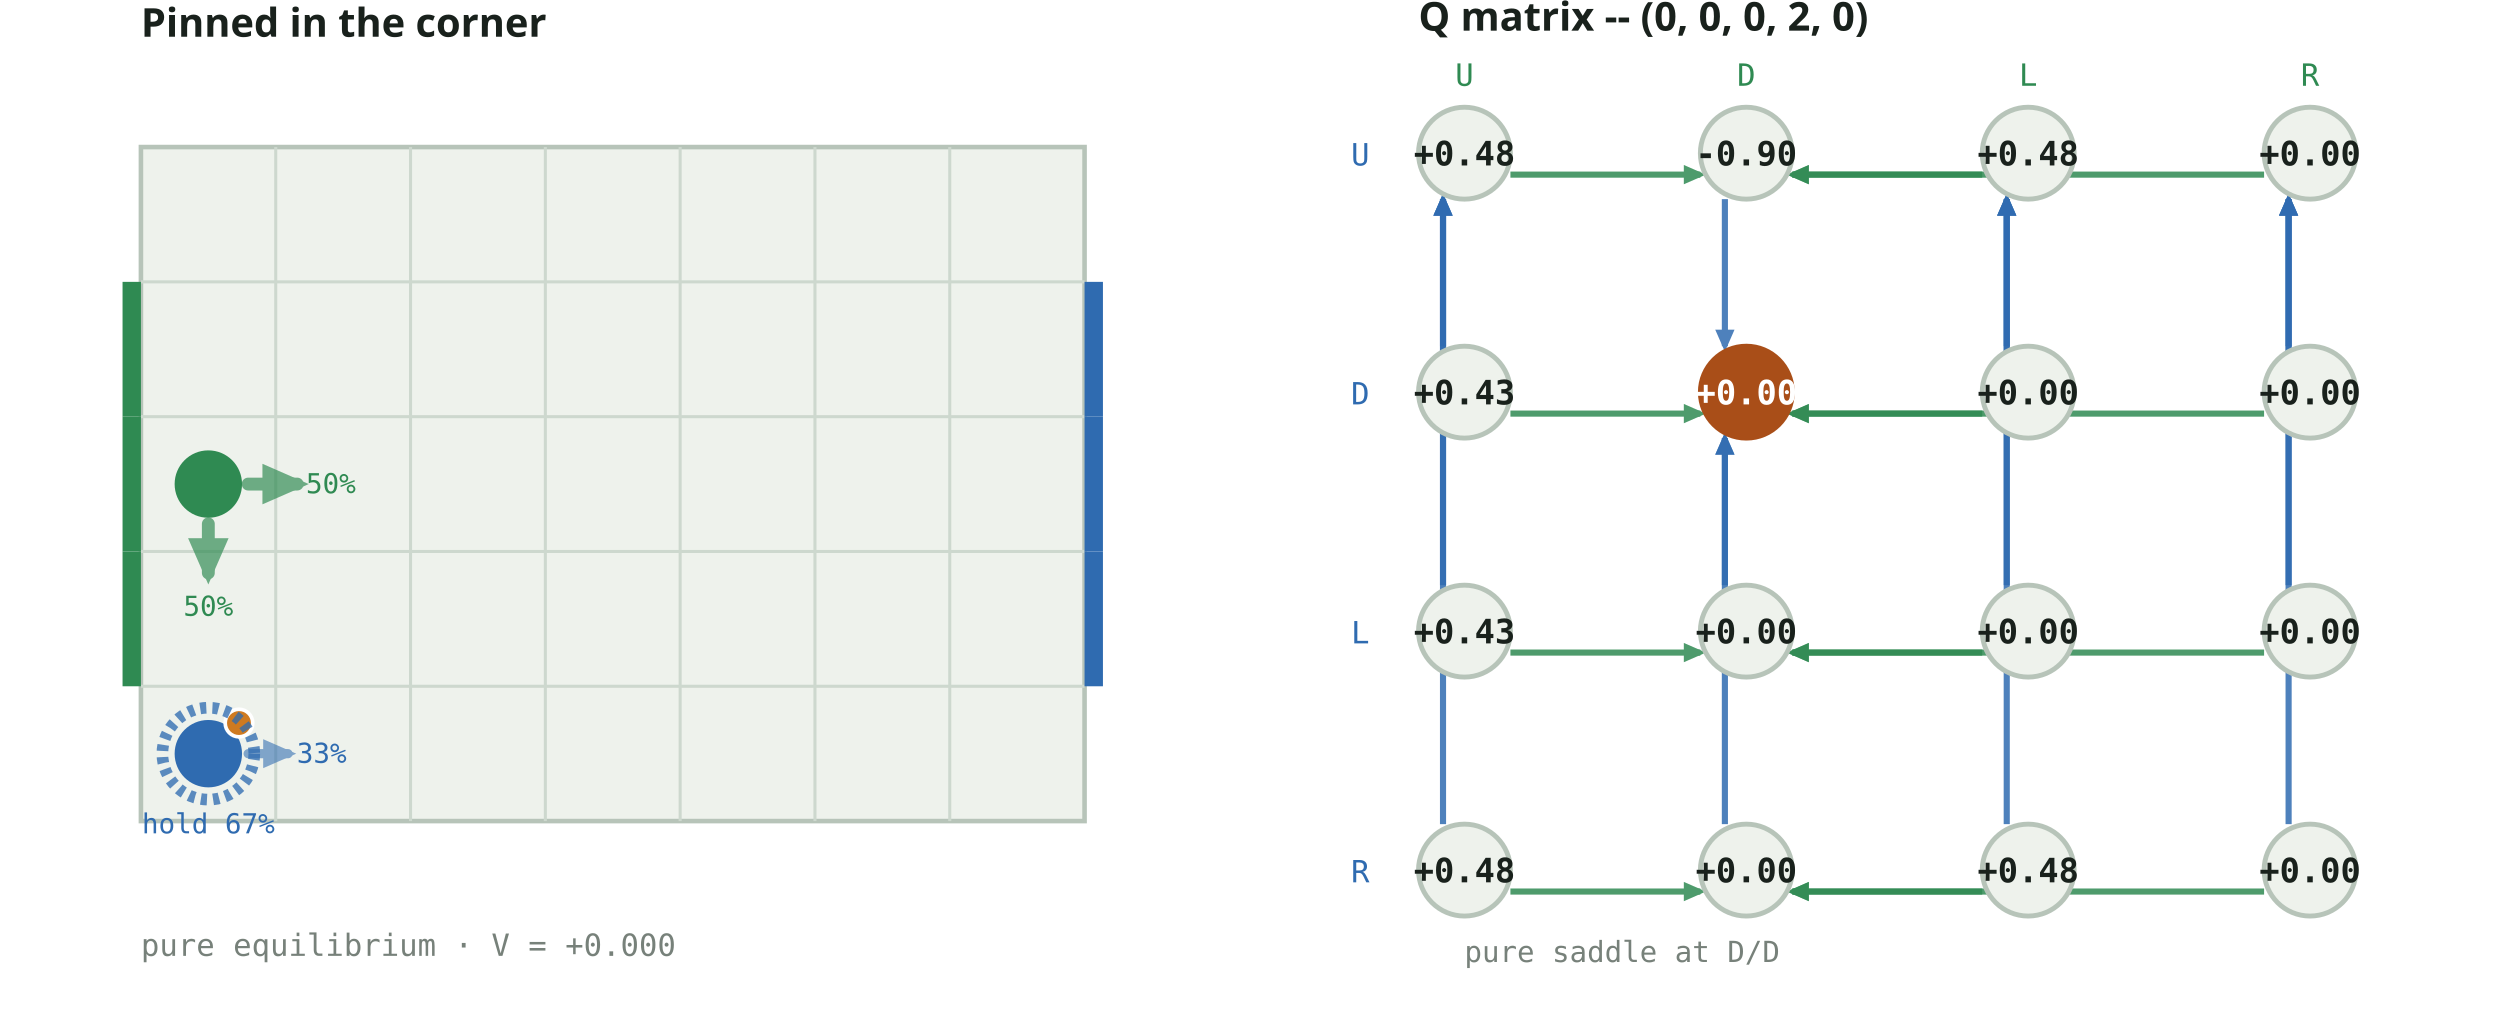
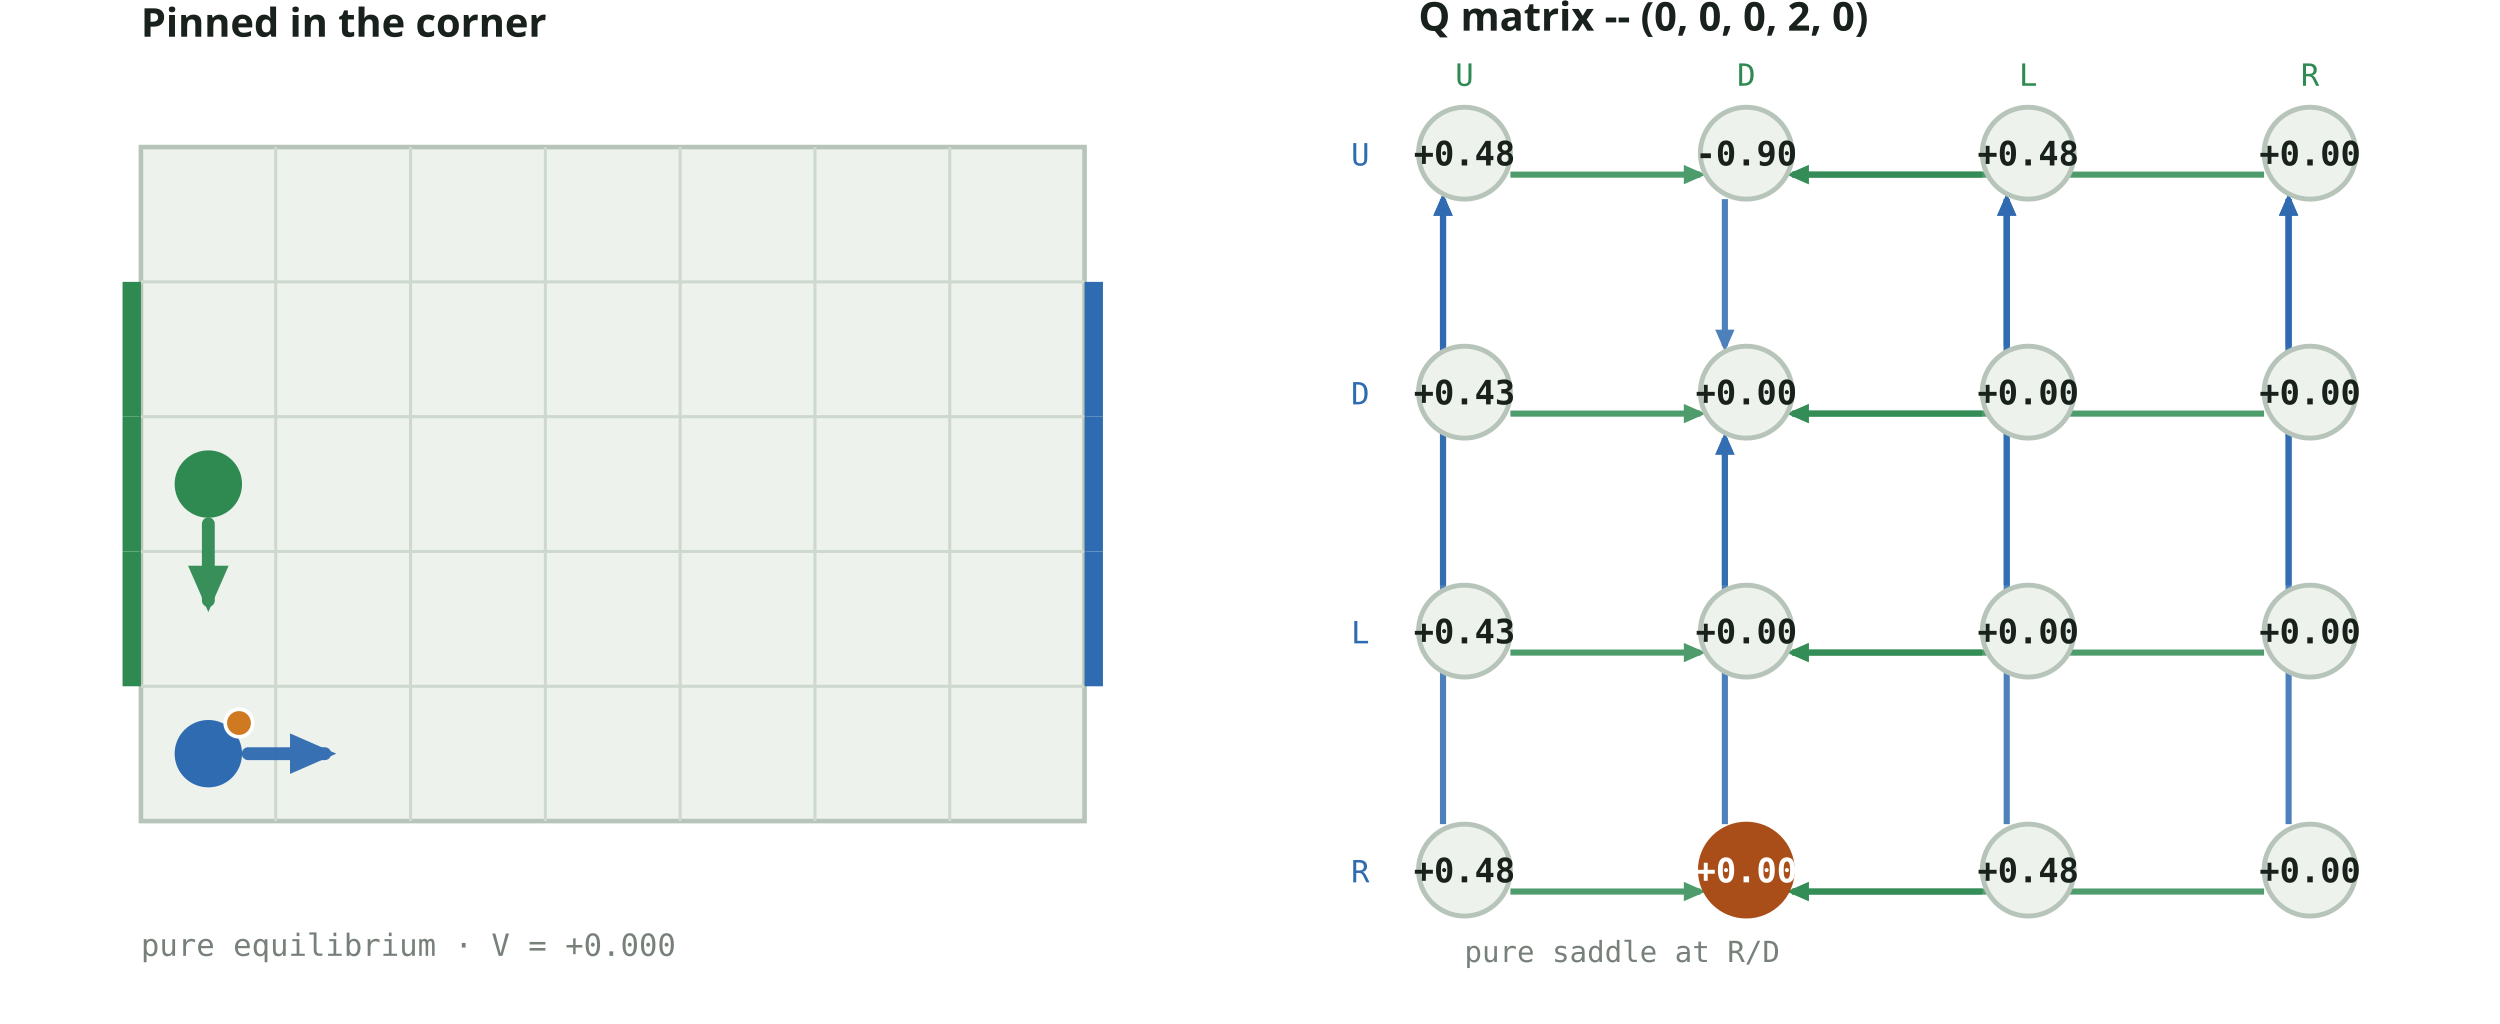
<svg xmlns="http://www.w3.org/2000/svg" viewBox="0 0 816 334" role="img" aria-label="panel">
  <g transform="translate(16.0 18.0)">
    <clipPath id="pnl0">
      <rect x="-16.0" y="-16.0" width="400.0" height="330.0" />
    </clipPath>
    <g clip-path="url(#pnl0)">
      <defs>
        <marker id="ah-2f6bb0" viewBox="0 0 8 8" refX="6" refY="4" markerWidth="3.6" markerHeight="3.6" orient="auto">
          <path d="M0 0.5 L8 4 L0 7.5 z" fill="var(--p0, #2f6bb0)" />
        </marker>
        <marker id="ah-2f8a52" viewBox="0 0 8 8" refX="6" refY="4" markerWidth="3.6" markerHeight="3.6" orient="auto">
          <path d="M0 0.5 L8 4 L0 7.5 z" fill="var(--p1, #2f8a52)" />
        </marker>
      </defs>
      <rect x="30" y="30" width="308" height="220" fill="var(--tint, #eef2ec)" stroke="var(--rule-strong, #b7c4b9)" stroke-width="1.5" />
      <line x1="74" y1="30" x2="74" y2="250" stroke="var(--rule, #cdd8ce)" stroke-width="1" />
      <line x1="118" y1="30" x2="118" y2="250" stroke="var(--rule, #cdd8ce)" stroke-width="1" />
      <line x1="162" y1="30" x2="162" y2="250" stroke="var(--rule, #cdd8ce)" stroke-width="1" />
      <line x1="206" y1="30" x2="206" y2="250" stroke="var(--rule, #cdd8ce)" stroke-width="1" />
      <line x1="250" y1="30" x2="250" y2="250" stroke="var(--rule, #cdd8ce)" stroke-width="1" />
      <line x1="294" y1="30" x2="294" y2="250" stroke="var(--rule, #cdd8ce)" stroke-width="1" />
      <line x1="30" y1="74" x2="338" y2="74" stroke="var(--rule, #cdd8ce)" stroke-width="1" />
      <line x1="30" y1="118" x2="338" y2="118" stroke="var(--rule, #cdd8ce)" stroke-width="1" />
      <line x1="30" y1="162" x2="338" y2="162" stroke="var(--rule, #cdd8ce)" stroke-width="1" />
      <line x1="30" y1="206" x2="338" y2="206" stroke="var(--rule, #cdd8ce)" stroke-width="1" />
      <rect x="24" y="162" width="6" height="44" fill="var(--p1, #2f8a52)" />
      <rect x="338" y="162" width="6" height="44" fill="var(--p0, #2f6bb0)" />
      <rect x="24" y="118" width="6" height="44" fill="var(--p1, #2f8a52)" />
      <rect x="338" y="118" width="6" height="44" fill="var(--p0, #2f6bb0)" />
      <rect x="24" y="74" width="6" height="44" fill="var(--p1, #2f8a52)" />
      <rect x="338" y="74" width="6" height="44" fill="var(--p0, #2f6bb0)" />
      <circle cx="52.0" cy="228.0" r="11" fill="var(--p0, #2f6bb0)" />
      <circle cx="52.0" cy="140.0" r="11" fill="var(--p1, #2f8a52)" />
      <circle cx="62.0" cy="218.0" r="4.5" fill="var(--ball, #cf7a20)" stroke="var(--paper, #ffffff)" stroke-width="1.2" />
-       <circle cx="52.0" cy="228.0" r="15" fill="none" stroke="var(--p0, #2f6bb0)" stroke-width="3.8" stroke-dasharray="2 2" opacity="0.77" />
-       <text x="52.0" y="254.0" text-anchor="middle" font-family="ui-monospace,monospace" font-size="9" fill="var(--p0, #2f6bb0)">hold 67%</text>
-       <line x1="65.0" y1="228.0" x2="78.0" y2="228.0" stroke="var(--p0, #2f6bb0)" stroke-width="3.0" stroke-linecap="round" opacity="0.58" marker-end="url(#ah-2f6bb0)" />
-       <text x="89.0" y="231.0" text-anchor="middle" font-family="ui-monospace,monospace" font-size="9" fill="var(--p0, #2f6bb0)">33%</text>
-       <line x1="52.0" y1="153.0" x2="52.0" y2="169.0" stroke="var(--p1, #2f8a52)" stroke-width="4.2" stroke-linecap="round" opacity="0.68" marker-end="url(#ah-2f8a52)" />
-       <text x="52.0" y="183.0" text-anchor="middle" font-family="ui-monospace,monospace" font-size="9" fill="var(--p1, #2f8a52)">50%</text>
-       <line x1="65.0" y1="140.0" x2="81.0" y2="140.0" stroke="var(--p1, #2f8a52)" stroke-width="4.2" stroke-linecap="round" opacity="0.68" marker-end="url(#ah-2f8a52)" />
-       <text x="92.0" y="143.0" text-anchor="middle" font-family="ui-monospace,monospace" font-size="9" fill="var(--p1, #2f8a52)">50%</text>
+       <line x1="65.0" y1="228.0" x2="90.0" y2="228.0" stroke="var(--p0, #2f6bb0)" stroke-width="4.2" stroke-linecap="round" opacity="0.95" marker-end="url(#ah-2f6bb0)" />
+       <line x1="52.0" y1="153.0" x2="52.0" y2="178.0" stroke="var(--p1, #2f8a52)" stroke-width="4.2" stroke-linecap="round" opacity="0.95" marker-end="url(#ah-2f8a52)" />
      <text x="30" y="294" font-family="ui-monospace,monospace" font-size="10" fill="var(--ink-faint, #77817a)">pure equilibrium · V = +0.000</text>
      <text x="30" y="-6" font-family="Barlow Semi Condensed,sans-serif" font-weight="600" font-size="13" fill="var(--ink, #19211c)">Pinned in the corner</text>
    </g>
  </g>
  <g transform="translate(432.0 16.0)">
    <clipPath id="pnl1">
      <rect x="-16.0" y="-16.0" width="400.0" height="334.0" />
    </clipPath>
    <g clip-path="url(#pnl1)">
      <text x="31" y="-6" font-family="Barlow Semi Condensed,sans-serif" font-weight="600" font-size="13" fill="var(--ink, #19211c)">Q matrix -- (0, 0, 0, 2, 0)</text>
      <defs>
        <marker id="ah-2f6bb0" viewBox="0 0 8 8" refX="6" refY="4" markerWidth="3.6" markerHeight="3.6" orient="auto">
          <path d="M0 0.5 L8 4 L0 7.5 z" fill="var(--p0, #2f6bb0)" />
        </marker>
        <marker id="ah-2f8a52" viewBox="0 0 8 8" refX="6" refY="4" markerWidth="3.6" markerHeight="3.6" orient="auto">
          <path d="M0 0.5 L8 4 L0 7.5 z" fill="var(--p1, #2f8a52)" />
        </marker>
      </defs>
      <text x="46" y="12" text-anchor="middle" font-family="ui-monospace,monospace" font-size="10" fill="var(--p1, #2f8a52)">U</text>
      <text x="138" y="12" text-anchor="middle" font-family="ui-monospace,monospace" font-size="10" fill="var(--p1, #2f8a52)">D</text>
      <text x="230" y="12" text-anchor="middle" font-family="ui-monospace,monospace" font-size="10" fill="var(--p1, #2f8a52)">L</text>
      <text x="322" y="12" text-anchor="middle" font-family="ui-monospace,monospace" font-size="10" fill="var(--p1, #2f8a52)">R</text>
      <text x="12" y="38" text-anchor="middle" font-family="ui-monospace,monospace" font-size="10" fill="var(--p0, #2f6bb0)">U</text>
      <text x="12" y="116" text-anchor="middle" font-family="ui-monospace,monospace" font-size="10" fill="var(--p0, #2f6bb0)">D</text>
      <text x="12" y="194" text-anchor="middle" font-family="ui-monospace,monospace" font-size="10" fill="var(--p0, #2f6bb0)">L</text>
      <text x="12" y="272" text-anchor="middle" font-family="ui-monospace,monospace" font-size="10" fill="var(--p0, #2f6bb0)">R</text>
      <line x1="39.0" y1="97.0" x2="39.0" y2="49.0" stroke="var(--p0, #2f6bb0)" stroke-width="2" marker-end="url(#ah-2f6bb0)" opacity=".85" />
      <line x1="39.0" y1="175.0" x2="39.0" y2="49.0" stroke="var(--p0, #2f6bb0)" stroke-width="2" marker-end="url(#ah-2f6bb0)" opacity=".85" />
      <line x1="39.0" y1="253.0" x2="39.0" y2="49.0" stroke="var(--p0, #2f6bb0)" stroke-width="2" marker-end="url(#ah-2f6bb0)" opacity=".85" />
      <line x1="131.0" y1="49.0" x2="131.0" y2="97.0" stroke="var(--p0, #2f6bb0)" stroke-width="2" marker-end="url(#ah-2f6bb0)" opacity=".85" />
      <line x1="131.0" y1="175.0" x2="131.0" y2="127.0" stroke="var(--p0, #2f6bb0)" stroke-width="2" marker-end="url(#ah-2f6bb0)" opacity=".85" />
      <line x1="131.0" y1="253.0" x2="131.0" y2="127.0" stroke="var(--p0, #2f6bb0)" stroke-width="2" marker-end="url(#ah-2f6bb0)" opacity=".85" />
      <line x1="223.0" y1="97.0" x2="223.0" y2="49.0" stroke="var(--p0, #2f6bb0)" stroke-width="2" marker-end="url(#ah-2f6bb0)" opacity=".85" />
      <line x1="223.0" y1="175.0" x2="223.0" y2="49.0" stroke="var(--p0, #2f6bb0)" stroke-width="2" marker-end="url(#ah-2f6bb0)" opacity=".85" />
      <line x1="223.0" y1="253.0" x2="223.0" y2="49.0" stroke="var(--p0, #2f6bb0)" stroke-width="2" marker-end="url(#ah-2f6bb0)" opacity=".85" />
      <line x1="315.0" y1="97.0" x2="315.0" y2="49.0" stroke="var(--p0, #2f6bb0)" stroke-width="2" marker-end="url(#ah-2f6bb0)" opacity=".85" />
      <line x1="315.0" y1="175.0" x2="315.0" y2="49.0" stroke="var(--p0, #2f6bb0)" stroke-width="2" marker-end="url(#ah-2f6bb0)" opacity=".85" />
      <line x1="315.0" y1="253.0" x2="315.0" y2="49.0" stroke="var(--p0, #2f6bb0)" stroke-width="2" marker-end="url(#ah-2f6bb0)" opacity=".85" />
      <line x1="61.0" y1="41.0" x2="123.0" y2="41.0" stroke="var(--p1, #2f8a52)" stroke-width="2" marker-end="url(#ah-2f8a52)" opacity=".85" />
      <line x1="215.0" y1="41.0" x2="153.0" y2="41.0" stroke="var(--p1, #2f8a52)" stroke-width="2" marker-end="url(#ah-2f8a52)" opacity=".85" />
      <line x1="307.0" y1="41.0" x2="153.0" y2="41.0" stroke="var(--p1, #2f8a52)" stroke-width="2" marker-end="url(#ah-2f8a52)" opacity=".85" />
      <line x1="61.0" y1="119.0" x2="123.0" y2="119.0" stroke="var(--p1, #2f8a52)" stroke-width="2" marker-end="url(#ah-2f8a52)" opacity=".85" />
      <line x1="215.0" y1="119.0" x2="153.0" y2="119.0" stroke="var(--p1, #2f8a52)" stroke-width="2" marker-end="url(#ah-2f8a52)" opacity=".85" />
      <line x1="307.0" y1="119.0" x2="153.0" y2="119.0" stroke="var(--p1, #2f8a52)" stroke-width="2" marker-end="url(#ah-2f8a52)" opacity=".85" />
      <line x1="61.0" y1="197.0" x2="123.0" y2="197.0" stroke="var(--p1, #2f8a52)" stroke-width="2" marker-end="url(#ah-2f8a52)" opacity=".85" />
      <line x1="215.0" y1="197.0" x2="153.0" y2="197.0" stroke="var(--p1, #2f8a52)" stroke-width="2" marker-end="url(#ah-2f8a52)" opacity=".85" />
      <line x1="307.0" y1="197.0" x2="153.0" y2="197.0" stroke="var(--p1, #2f8a52)" stroke-width="2" marker-end="url(#ah-2f8a52)" opacity=".85" />
      <line x1="61.0" y1="275.0" x2="123.0" y2="275.0" stroke="var(--p1, #2f8a52)" stroke-width="2" marker-end="url(#ah-2f8a52)" opacity=".85" />
      <line x1="215.0" y1="275.0" x2="153.0" y2="275.0" stroke="var(--p1, #2f8a52)" stroke-width="2" marker-end="url(#ah-2f8a52)" opacity=".85" />
      <line x1="307.0" y1="275.0" x2="153.0" y2="275.0" stroke="var(--p1, #2f8a52)" stroke-width="2" marker-end="url(#ah-2f8a52)" opacity=".85" />
      <circle cx="46.0" cy="34.0" r="15" fill="var(--tint, #eef2ec)" stroke="var(--rule-strong, #b7c4b9)" stroke-width="1.6" />
      <text x="46.0" y="38.0" text-anchor="middle" font-family="ui-monospace,monospace" font-weight="600" font-size="11" fill="var(--ink, #19211c)">+0.48</text>
      <circle cx="138.0" cy="34.0" r="15" fill="var(--tint, #eef2ec)" stroke="var(--rule-strong, #b7c4b9)" stroke-width="1.6" />
      <text x="138.0" y="38.0" text-anchor="middle" font-family="ui-monospace,monospace" font-weight="600" font-size="11" fill="var(--ink, #19211c)">-0.90</text>
      <circle cx="230.0" cy="34.0" r="15" fill="var(--tint, #eef2ec)" stroke="var(--rule-strong, #b7c4b9)" stroke-width="1.6" />
      <text x="230.0" y="38.0" text-anchor="middle" font-family="ui-monospace,monospace" font-weight="600" font-size="11" fill="var(--ink, #19211c)">+0.48</text>
      <circle cx="322.0" cy="34.0" r="15" fill="var(--tint, #eef2ec)" stroke="var(--rule-strong, #b7c4b9)" stroke-width="1.6" />
      <text x="322.0" y="38.0" text-anchor="middle" font-family="ui-monospace,monospace" font-weight="600" font-size="11" fill="var(--ink, #19211c)">+0.00</text>
      <circle cx="46.0" cy="112.0" r="15" fill="var(--tint, #eef2ec)" stroke="var(--rule-strong, #b7c4b9)" stroke-width="1.6" />
      <text x="46.0" y="116.0" text-anchor="middle" font-family="ui-monospace,monospace" font-weight="600" font-size="11" fill="var(--ink, #19211c)">+0.43</text>
-       <circle cx="138.0" cy="112.0" r="15" fill="#a94e18" stroke="#a94e18" stroke-width="1.6" />
-       <text x="138.0" y="116.0" text-anchor="middle" font-family="ui-monospace,monospace" font-weight="600" font-size="11" fill="var(--paper, #ffffff)">+0.00</text>
+       <circle cx="138.0" cy="112.0" r="15" fill="var(--tint, #eef2ec)" stroke="var(--rule-strong, #b7c4b9)" stroke-width="1.6" />
+       <text x="138.0" y="116.0" text-anchor="middle" font-family="ui-monospace,monospace" font-weight="600" font-size="11" fill="var(--ink, #19211c)">+0.00</text>
      <circle cx="230.0" cy="112.0" r="15" fill="var(--tint, #eef2ec)" stroke="var(--rule-strong, #b7c4b9)" stroke-width="1.6" />
      <text x="230.0" y="116.0" text-anchor="middle" font-family="ui-monospace,monospace" font-weight="600" font-size="11" fill="var(--ink, #19211c)">+0.00</text>
      <circle cx="322.0" cy="112.0" r="15" fill="var(--tint, #eef2ec)" stroke="var(--rule-strong, #b7c4b9)" stroke-width="1.6" />
      <text x="322.0" y="116.0" text-anchor="middle" font-family="ui-monospace,monospace" font-weight="600" font-size="11" fill="var(--ink, #19211c)">+0.00</text>
      <circle cx="46.0" cy="190.0" r="15" fill="var(--tint, #eef2ec)" stroke="var(--rule-strong, #b7c4b9)" stroke-width="1.6" />
      <text x="46.0" y="194.0" text-anchor="middle" font-family="ui-monospace,monospace" font-weight="600" font-size="11" fill="var(--ink, #19211c)">+0.43</text>
      <circle cx="138.0" cy="190.0" r="15" fill="var(--tint, #eef2ec)" stroke="var(--rule-strong, #b7c4b9)" stroke-width="1.6" />
      <text x="138.0" y="194.0" text-anchor="middle" font-family="ui-monospace,monospace" font-weight="600" font-size="11" fill="var(--ink, #19211c)">+0.00</text>
      <circle cx="230.0" cy="190.0" r="15" fill="var(--tint, #eef2ec)" stroke="var(--rule-strong, #b7c4b9)" stroke-width="1.6" />
      <text x="230.0" y="194.0" text-anchor="middle" font-family="ui-monospace,monospace" font-weight="600" font-size="11" fill="var(--ink, #19211c)">+0.00</text>
      <circle cx="322.0" cy="190.0" r="15" fill="var(--tint, #eef2ec)" stroke="var(--rule-strong, #b7c4b9)" stroke-width="1.6" />
      <text x="322.0" y="194.0" text-anchor="middle" font-family="ui-monospace,monospace" font-weight="600" font-size="11" fill="var(--ink, #19211c)">+0.00</text>
      <circle cx="46.0" cy="268.0" r="15" fill="var(--tint, #eef2ec)" stroke="var(--rule-strong, #b7c4b9)" stroke-width="1.6" />
      <text x="46.0" y="272.0" text-anchor="middle" font-family="ui-monospace,monospace" font-weight="600" font-size="11" fill="var(--ink, #19211c)">+0.48</text>
-       <circle cx="138.0" cy="268.0" r="15" fill="var(--tint, #eef2ec)" stroke="var(--rule-strong, #b7c4b9)" stroke-width="1.6" />
-       <text x="138.0" y="272.0" text-anchor="middle" font-family="ui-monospace,monospace" font-weight="600" font-size="11" fill="var(--ink, #19211c)">+0.00</text>
+       <circle cx="138.0" cy="268.0" r="15" fill="#a94e18" stroke="#a94e18" stroke-width="1.6" />
+       <text x="138.0" y="272.0" text-anchor="middle" font-family="ui-monospace,monospace" font-weight="600" font-size="11" fill="var(--paper, #ffffff)">+0.00</text>
      <circle cx="230.0" cy="268.0" r="15" fill="var(--tint, #eef2ec)" stroke="var(--rule-strong, #b7c4b9)" stroke-width="1.6" />
      <text x="230.0" y="272.0" text-anchor="middle" font-family="ui-monospace,monospace" font-weight="600" font-size="11" fill="var(--ink, #19211c)">+0.48</text>
      <circle cx="322.0" cy="268.0" r="15" fill="var(--tint, #eef2ec)" stroke="var(--rule-strong, #b7c4b9)" stroke-width="1.6" />
      <text x="322.0" y="272.0" text-anchor="middle" font-family="ui-monospace,monospace" font-weight="600" font-size="11" fill="var(--ink, #19211c)">+0.00</text>
-       <text x="46" y="298" font-family="ui-monospace,monospace" font-size="9.5" fill="var(--ink-faint, #77817a)">pure saddle at D/D</text>
+       <text x="46" y="298" font-family="ui-monospace,monospace" font-size="9.5" fill="var(--ink-faint, #77817a)">pure saddle at R/D</text>
    </g>
  </g>
</svg>
